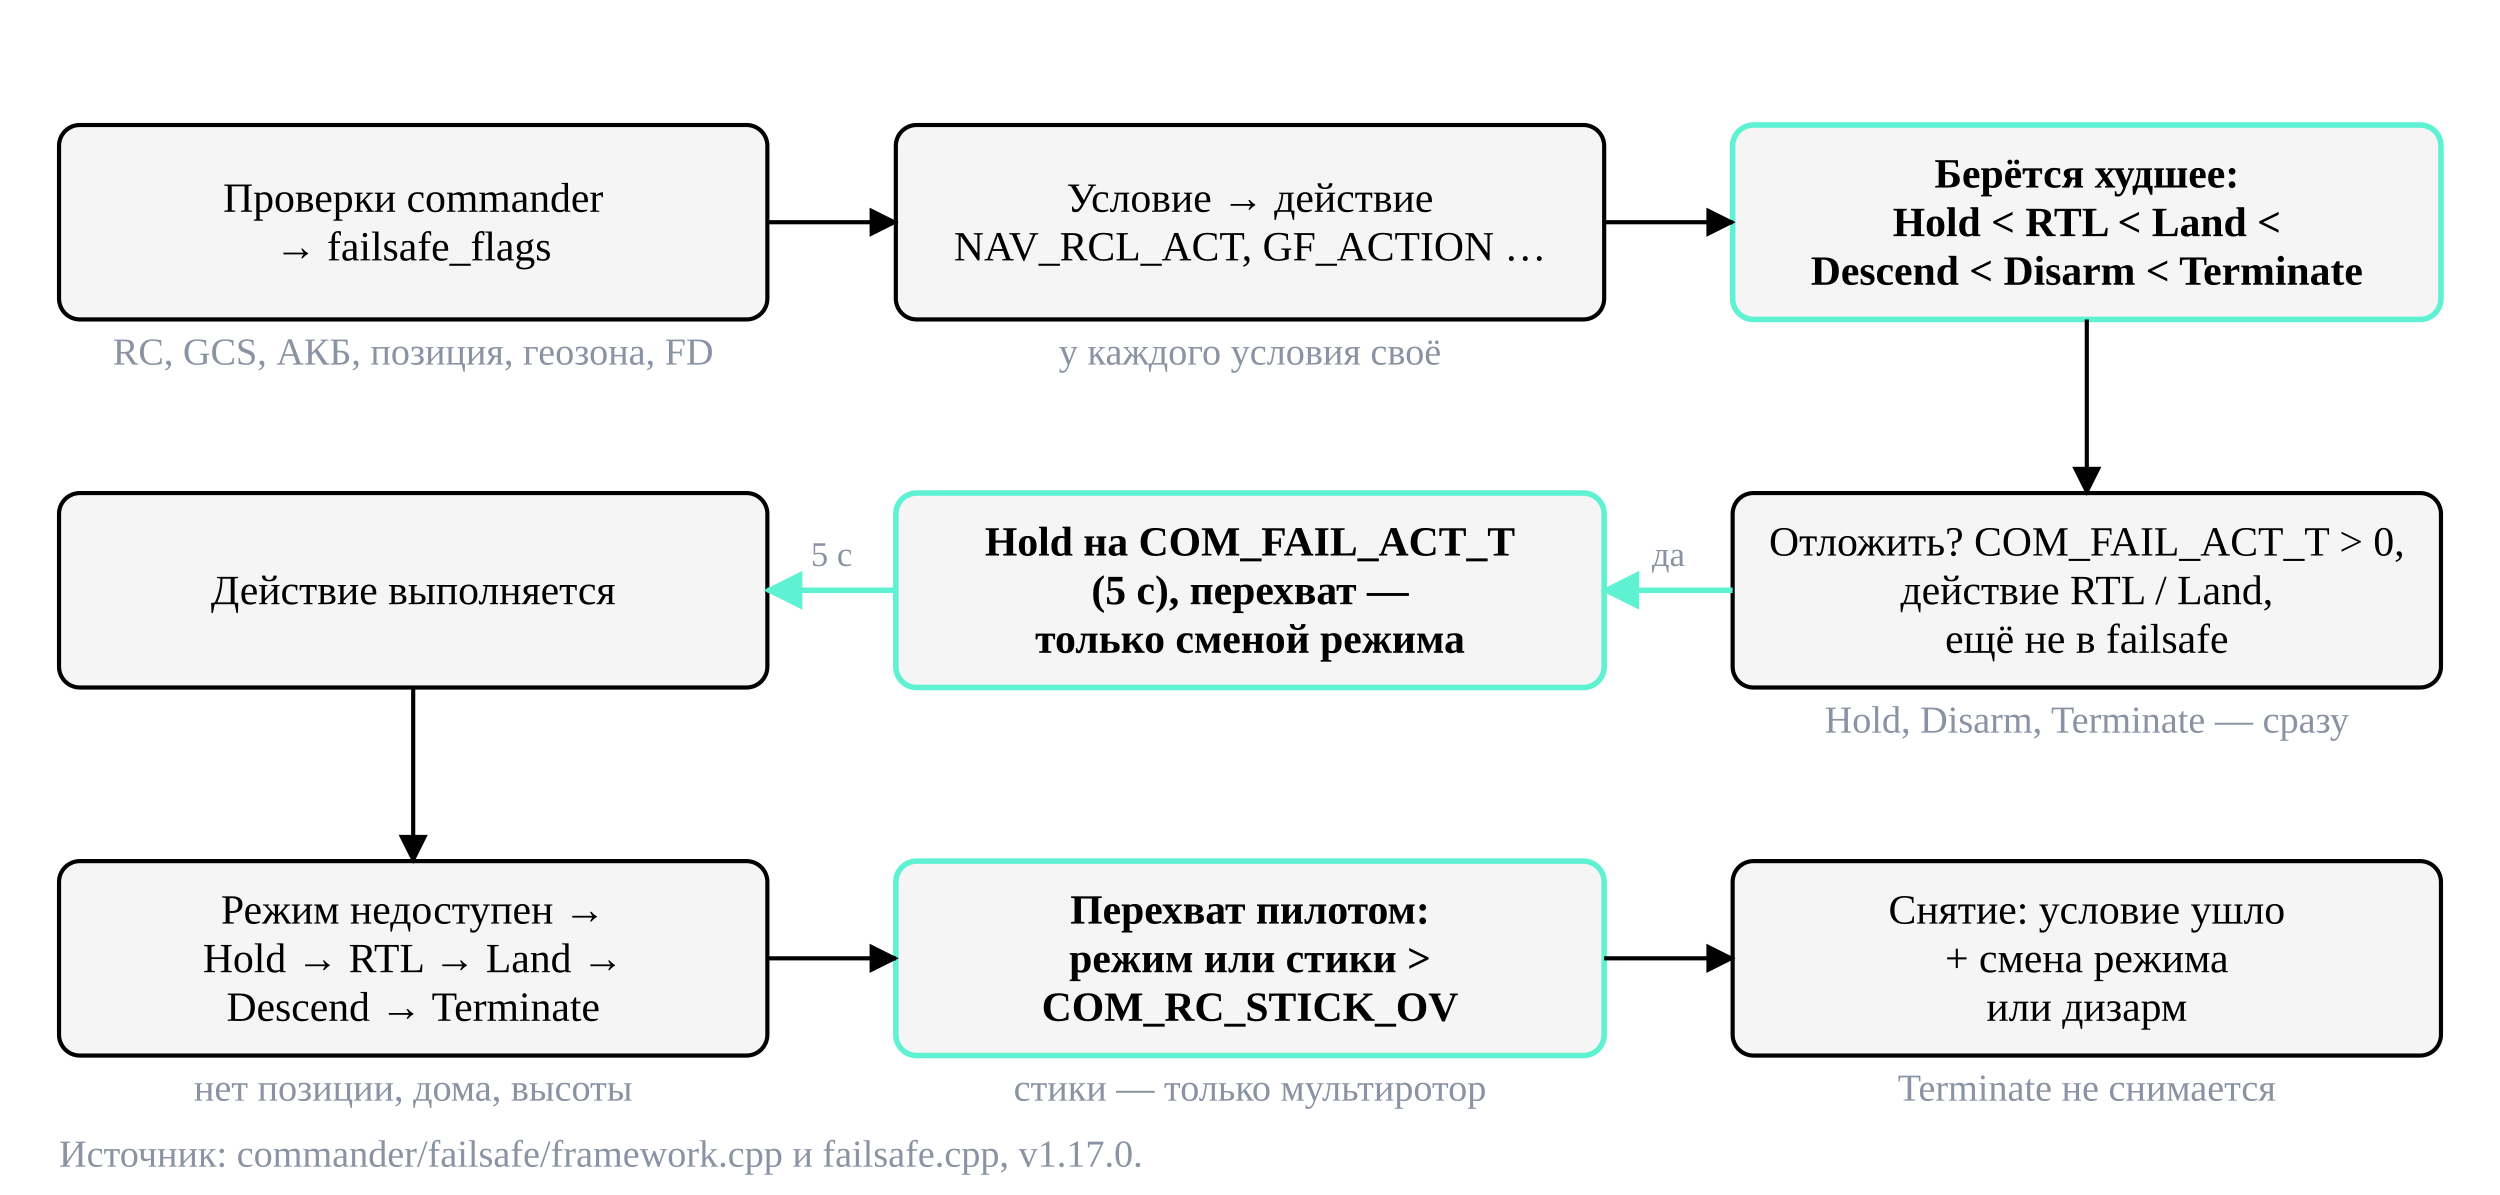
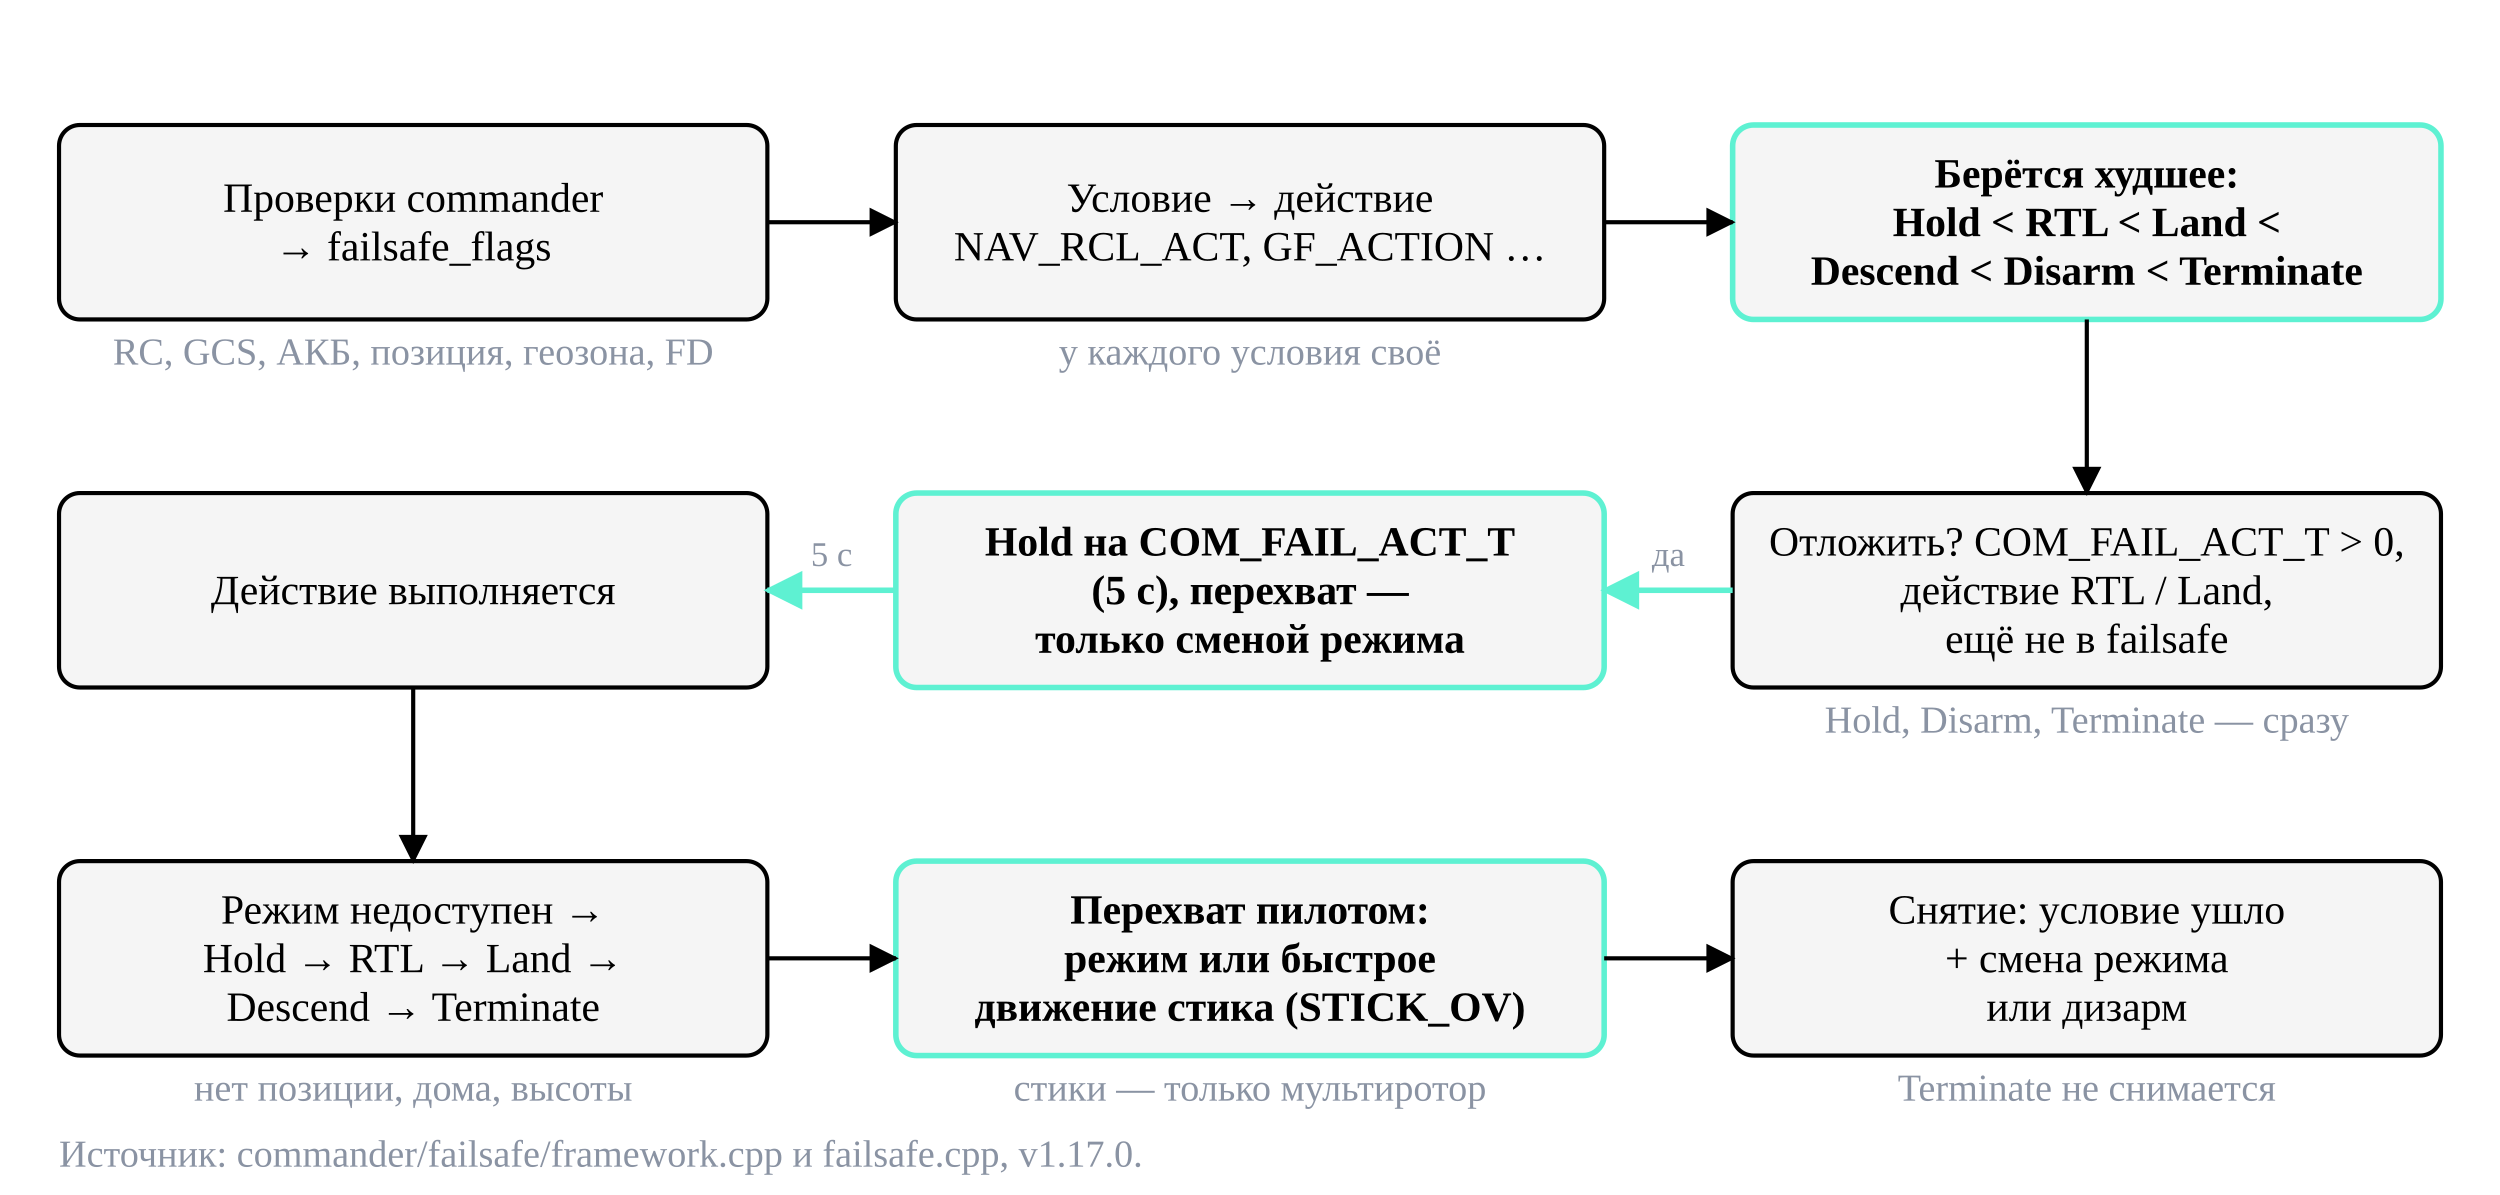
<svg xmlns="http://www.w3.org/2000/svg" viewBox="0 0 720 344" width="100%" role="img" aria-labelledby="t" style="max-width:720px;display:block;margin:0 auto">
  <style>text{font-family: var(--gc-font-mono, ui-monospace, Menlo, monospace); font-size: 12px;fill:currentColor} .m{fill:var(--gc-ink-muted, #8a93a3)} .a{fill:var(--gc-accent-hud, #5ef1d2)} .w{fill:var(--gc-signal-amber, #f0b24c)} .d{fill:var(--gc-signal-red, #e8636b)} .box{fill:var(--gc-surface-200, rgba(128,128,128,0.08));stroke:currentColor;stroke-width:1.2} .boxa{fill:var(--gc-surface-200, rgba(128,128,128,0.08));stroke:var(--gc-accent-hud, #5ef1d2);stroke-width:1.6} .ln{stroke:currentColor;stroke-width:1.2;fill:none} .lna{stroke:var(--gc-accent-hud, #5ef1d2);stroke-width:1.6;fill:none} .lnm{stroke:var(--gc-ink-muted, #8a93a3);stroke-width:1;fill:none;stroke-dasharray:4 3} .t{font-size:11px} .b{font-weight:600}</style>
  <defs>
    <marker id="ar" viewBox="0 0 10 10" refX="9" refY="5" markerWidth="7" markerHeight="7" orient="auto-start-reverse">
      <path d="M0 0L10 5L0 10z" fill="currentColor" />
    </marker>
    <marker id="ara" viewBox="0 0 10 10" refX="9" refY="5" markerWidth="7" markerHeight="7" orient="auto-start-reverse">
      <path d="M0 0L10 5L0 10z" fill="var(--gc-accent-hud, #5ef1d2)" />
    </marker>
  </defs>
  <rect class="box" x="17" y="36" width="204" height="56" rx="6" />
  <text x="119.0" y="61.0" text-anchor="middle">Проверки commander</text>
  <text x="119.0" y="75.0" text-anchor="middle">→ failsafe_flags</text>
  <text x="119.0" y="105" text-anchor="middle" class="m t">RC, GCS, АКБ, позиция, геозона, FD</text>
  <rect class="box" x="258" y="36" width="204" height="56" rx="6" />
  <text x="360.0" y="61.0" text-anchor="middle">Условие → действие</text>
  <text x="360.0" y="75.0" text-anchor="middle">NAV_RCL_ACT, GF_ACTION …</text>
  <text x="360.0" y="105" text-anchor="middle" class="m t">у каждого условия своё</text>
  <rect class="boxa" x="499" y="36" width="204" height="56" rx="6" />
  <text x="601.0" y="54.0" text-anchor="middle" class="b">Берётся худшее:</text>
  <text x="601.0" y="68.0" text-anchor="middle" class="b">Hold &lt; RTL &lt; Land &lt;</text>
  <text x="601.0" y="82.0" text-anchor="middle" class="b">Descend &lt; Disarm &lt; Terminate</text>
  <rect class="box" x="499" y="142" width="204" height="56" rx="6" />
  <text x="601.0" y="160.0" text-anchor="middle">Отложить? COM_FAIL_ACT_T &gt; 0,</text>
  <text x="601.0" y="174.0" text-anchor="middle">действие RTL / Land,</text>
  <text x="601.0" y="188.0" text-anchor="middle">ещё не в failsafe</text>
  <text x="601.0" y="211" text-anchor="middle" class="m t">Hold, Disarm, Terminate — сразу</text>
  <rect class="boxa" x="258" y="142" width="204" height="56" rx="6" />
  <text x="360.0" y="160.0" text-anchor="middle" class="b">Hold на COM_FAIL_ACT_T</text>
  <text x="360.0" y="174.0" text-anchor="middle" class="b">(5 с), перехват —</text>
  <text x="360.0" y="188.0" text-anchor="middle" class="b">только сменой режима</text>
  <rect class="box" x="17" y="142" width="204" height="56" rx="6" />
  <text x="119.0" y="174.0" text-anchor="middle">Действие выполняется</text>
  <rect class="box" x="17" y="248" width="204" height="56" rx="6" />
  <text x="119.0" y="266.0" text-anchor="middle">Режим недоступен →</text>
  <text x="119.0" y="280.0" text-anchor="middle">Hold → RTL → Land →</text>
  <text x="119.0" y="294.0" text-anchor="middle">Descend → Terminate</text>
  <text x="119.0" y="317" text-anchor="middle" class="m t">нет позиции, дома, высоты</text>
  <rect class="boxa" x="258" y="248" width="204" height="56" rx="6" />
  <text x="360.0" y="266.0" text-anchor="middle" class="b">Перехват пилотом:</text>
-   <text x="360.0" y="280.0" text-anchor="middle" class="b">режим или стики &gt;</text>
-   <text x="360.0" y="294.0" text-anchor="middle" class="b">COM_RC_STICK_OV</text>
+   <text x="360.0" y="280.0" text-anchor="middle" class="b">режим или быстрое</text>
+   <text x="360.0" y="294.0" text-anchor="middle" class="b">движение стика (STICK_OV)</text>
  <text x="360.0" y="317" text-anchor="middle" class="m t">стики — только мультиротор</text>
  <rect class="box" x="499" y="248" width="204" height="56" rx="6" />
  <text x="601.0" y="266.0" text-anchor="middle">Снятие: условие ушло</text>
  <text x="601.0" y="280.0" text-anchor="middle">+ смена режима</text>
  <text x="601.0" y="294.0" text-anchor="middle">или дизарм</text>
  <text x="601.0" y="317" text-anchor="middle" class="m t">Terminate не снимается</text>
  <path class="ln" d="M221 64.0 L258 64.0" marker-end="url(#ar)" />
  <path class="ln" d="M462 64.0 L499 64.0" marker-end="url(#ar)" />
  <path class="ln" d="M601.0 92 L601.0 142" marker-end="url(#ar)" />
  <path class="lna" d="M499 170.0 L462 170.0" marker-end="url(#ara)" />
  <text x="480.5" y="163.0" text-anchor="middle" class="m t" style="font-size:10px">да</text>
  <path class="lna" d="M258 170.0 L221 170.0" marker-end="url(#ara)" />
  <text x="239.5" y="163.0" text-anchor="middle" class="m t" style="font-size:10px">5 с</text>
  <path class="ln" d="M119.0 198 L119.0 248" marker-end="url(#ar)" />
  <path class="ln" d="M221 276.0 L258 276.0" marker-end="url(#ar)" />
  <path class="ln" d="M462 276.0 L499 276.0" marker-end="url(#ar)" />
  <text x="17" y="336" text-anchor="start" class="m t">Источник: commander/failsafe/framework.cpp и failsafe.cpp, v1.17.0.</text>
</svg>
